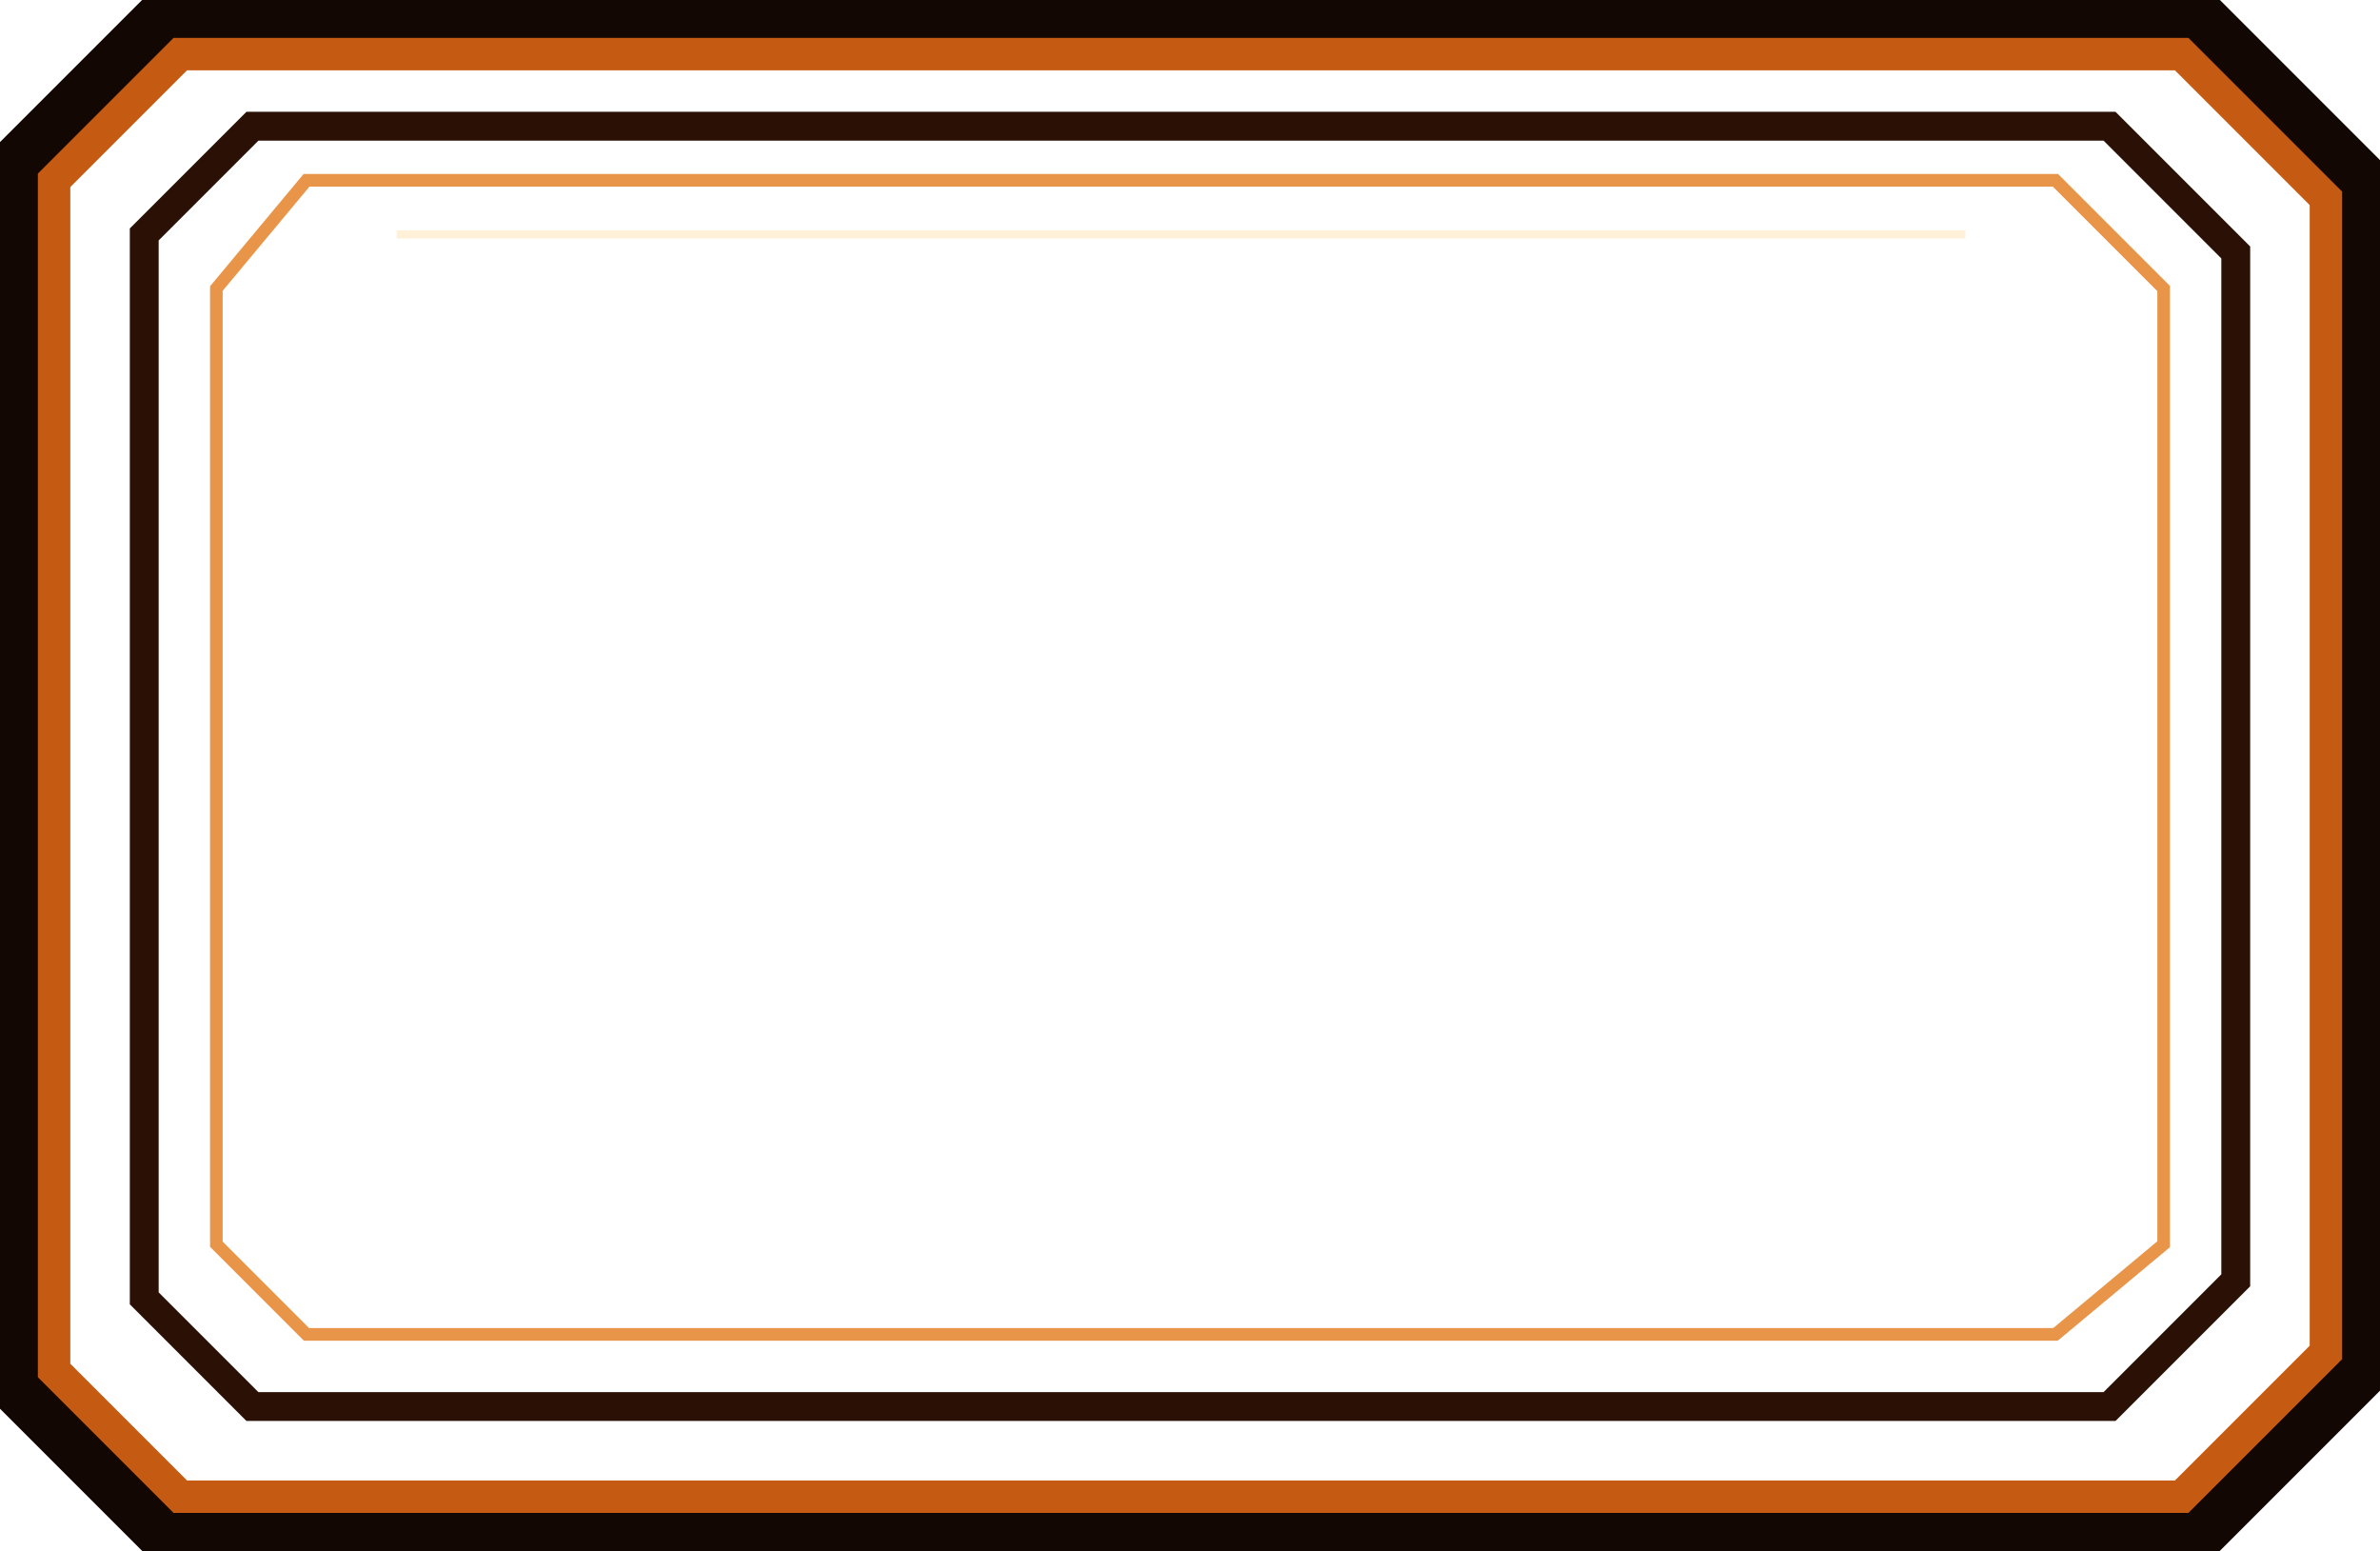
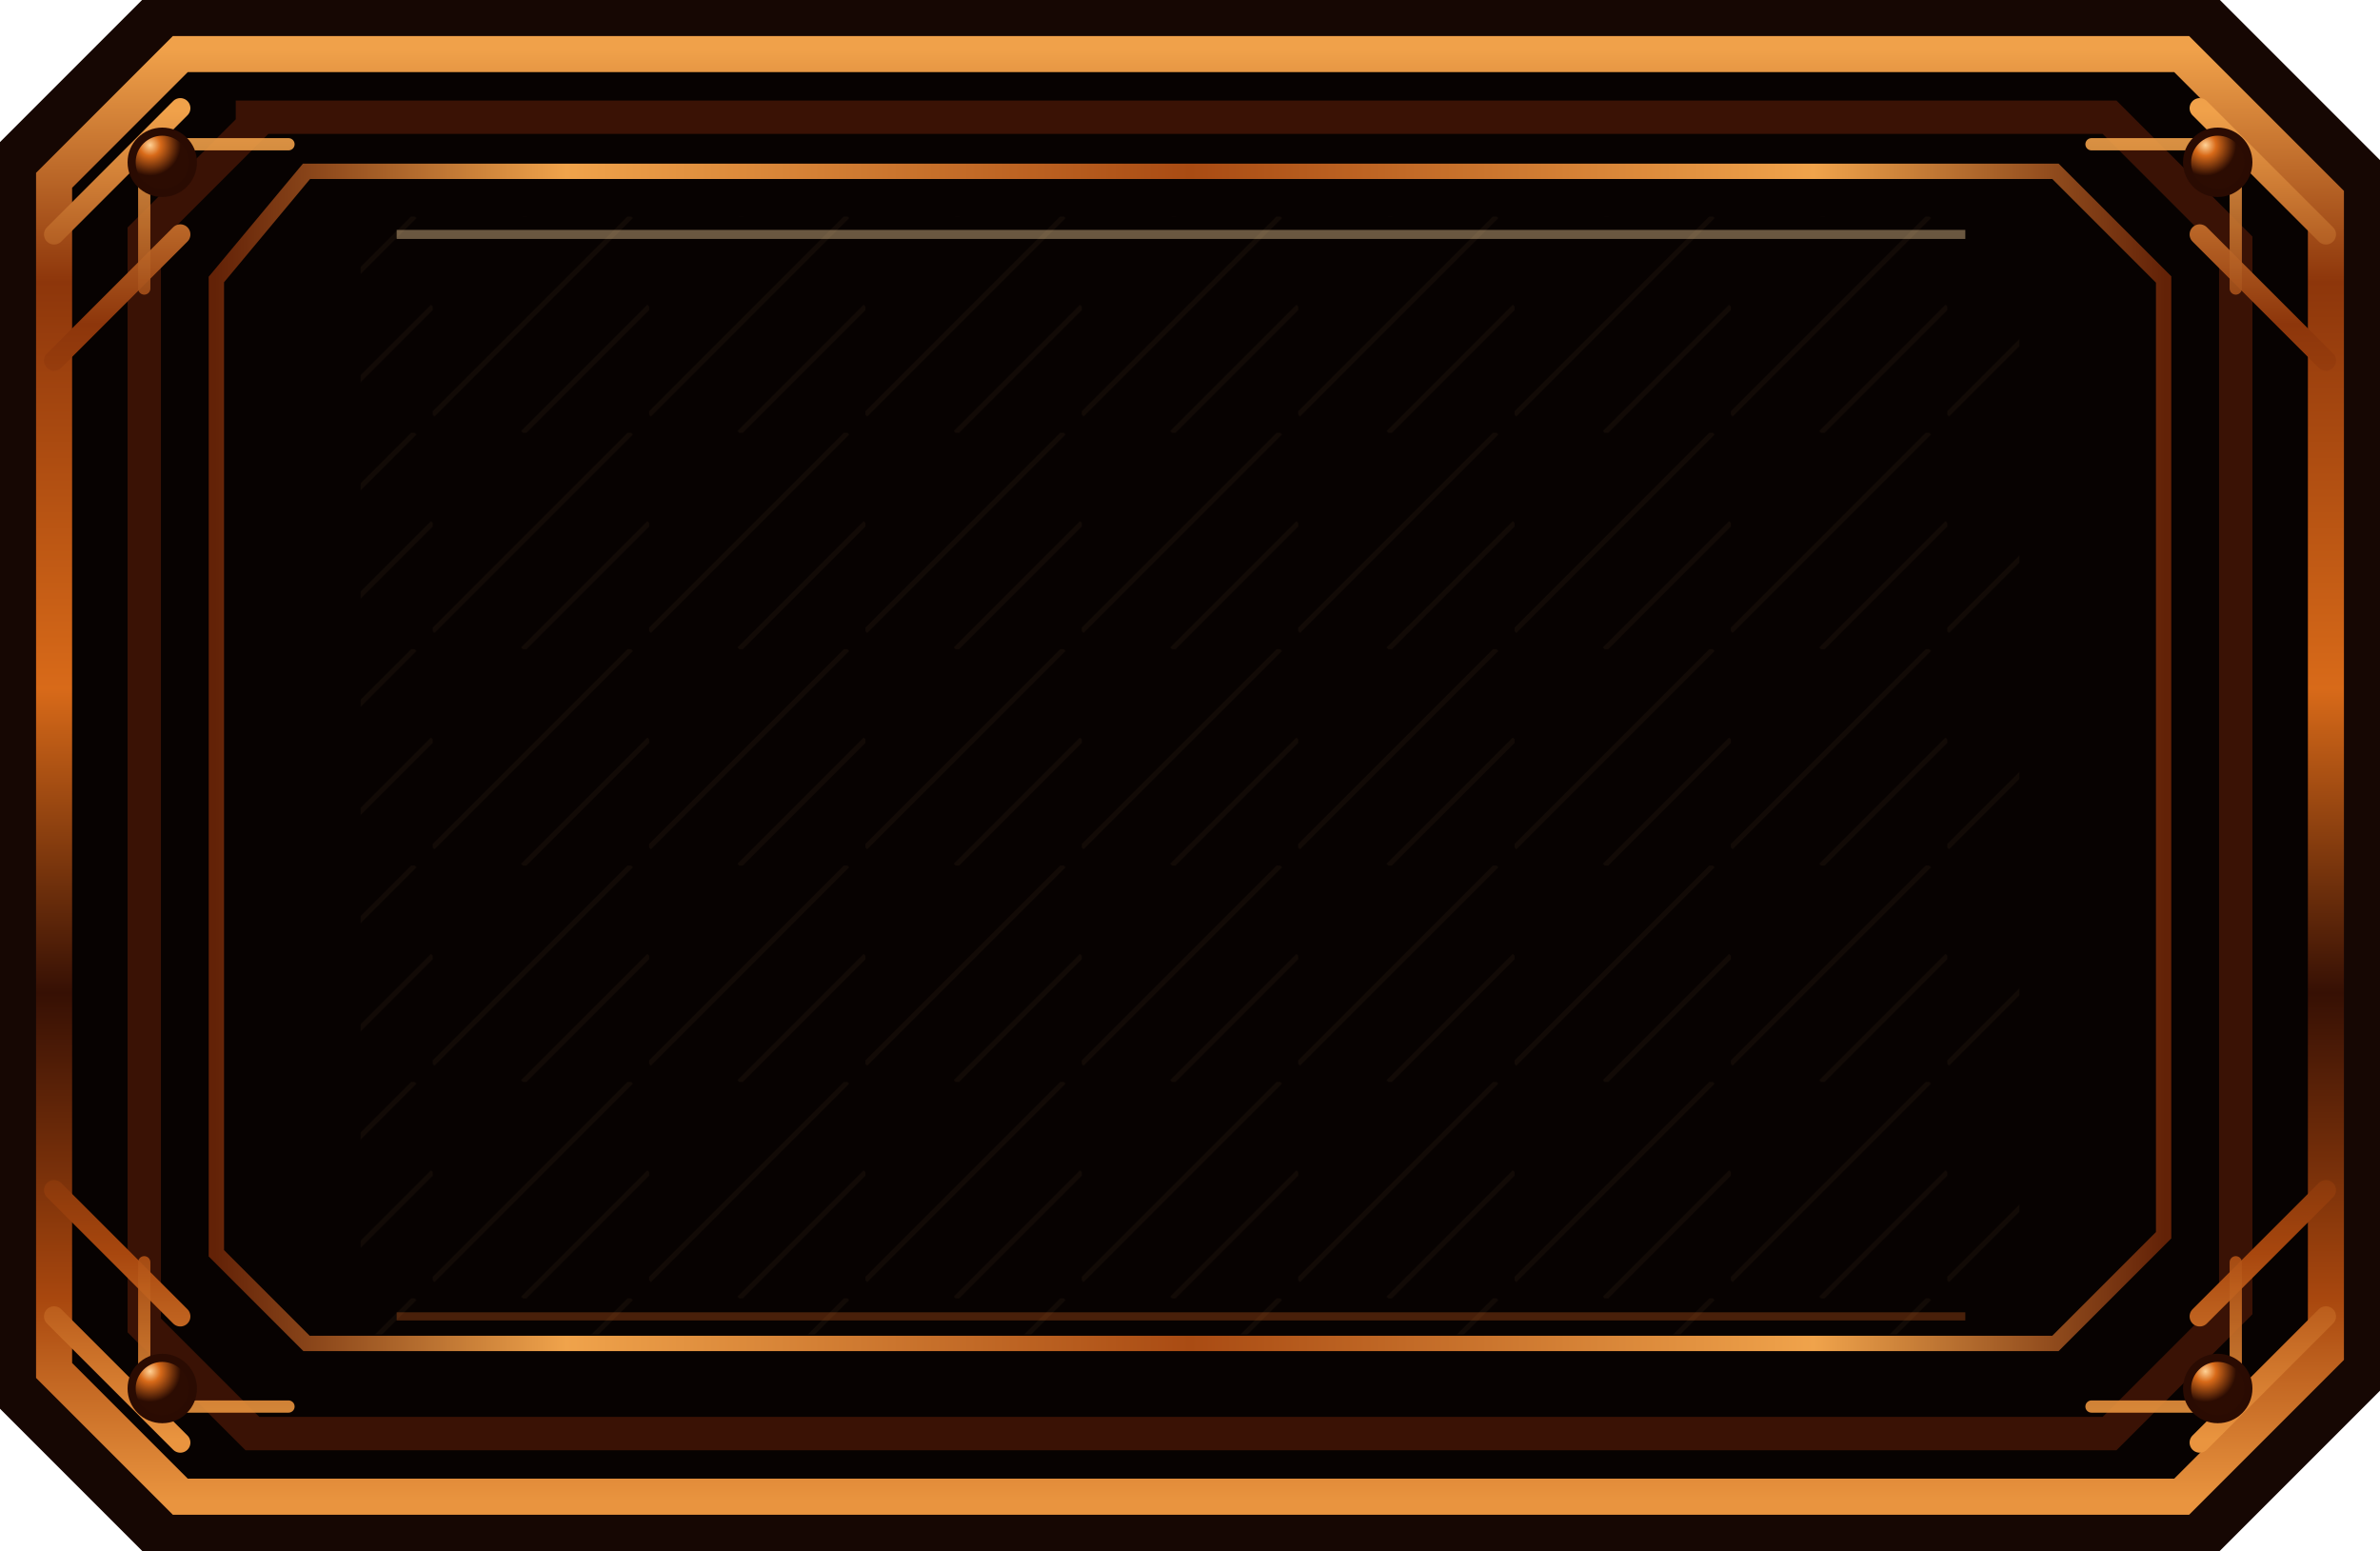
<svg xmlns="http://www.w3.org/2000/svg" viewBox="0 0 132 86" fill="none">
-   <path d="M9 1h113l9 9v66l-9 9H9L1 77V9L9 1Z" stroke="#130703" stroke-width="3" />
-   <path d="M10 3h111l8 8v64l-8 8H10l-7-7V10l7-7Z" stroke="#c55b12" stroke-width="1.8" />
-   <path d="M14 7h103l7 7v57l-7 7H14l-6-6V13l6-6Z" stroke="#2b1105" stroke-width="1.6" />
-   <path d="M17 10h97l6 6v53l-6 5H17l-5-5V16l5-6Z" stroke="#e58a35" stroke-width=".7" opacity=".9" />
-   <path d="M22 13h87" stroke="#ffd28b" stroke-width=".45" opacity=".34" />
+   <defs>
+     <linearGradient id="orange" x1="0" y1="0" x2="0" y2="1">
+       <stop stop-color="#f0a14a" />
+       <stop offset=".16" stop-color="#8d360b" />
+       <stop offset=".44" stop-color="#d86a19" />
+       <stop offset=".65" stop-color="#361004" />
+       <stop offset=".86" stop-color="#a8470e" />
+       <stop offset="1" stop-color="#e9943f" />
+     </linearGradient>
+     <linearGradient id="orangeShine" x1="0" y1="0" x2="1" y2="0">
+       <stop stop-color="#632207" />
+       <stop offset=".18" stop-color="#f0a34b" />
+       <stop offset=".5" stop-color="#a94b13" />
+       <stop offset=".82" stop-color="#f0a34b" />
+       <stop offset="1" stop-color="#632207" />
+     </linearGradient>
+     <radialGradient id="rivet" cx="30%" cy="22%">
+       <stop stop-color="#ffd296" />
+       <stop offset=".35" stop-color="#d86a19" />
+       <stop offset="1" stop-color="#2c0c02" />
+     </radialGradient>
+     <pattern id="grain" width="12" height="12" patternUnits="userSpaceOnUse">
+       <path d="M0 11 11 0M5 12 12 5" stroke="#ffc078" stroke-width=".28" opacity=".14" />
+     </pattern>
+   </defs>
+   <path d="M9 1h113l9 9v66l-9 9H9L1 77V9L9 1Z" fill="#070201" stroke="#160703" stroke-width="3" />
+   <path d="M10 3h111l8 8v64l-8 8H10l-7-7V10l7-7Z" stroke="url(#orange)" stroke-width="2" />
+   <path d="M14 6.5h103l7 7v59l-7 7H14l-6-6V13l6-6Z" stroke="#3a1205" stroke-width="1.85" />
+   <path d="M17 9.5h97l6 6v53l-6 6H17l-5-5v-54l5-6Z" stroke="url(#orangeShine)" stroke-width=".85" />
+   <path d="M20 12h92v62H20Z" fill="url(#grain)" opacity=".32" />
+   <path d="M22 13h87" stroke="#ffd79d" stroke-width=".5" opacity=".4" />
+   <path d="M22 73h87" stroke="#c45a19" stroke-width=".45" opacity=".35" />
+   <g stroke="url(#orange)" stroke-linecap="round" stroke-linejoin="round">
+     <path d="M3 13 10 6m-7 14 7-7M129 13l-7-7m7 14-7-7M3 73l7 7m-7-14 7 7M129 73l-7 7m7-14-7 7" stroke-width="1.12" />
+     <path d="M8 8h8M8 8v8M124 8h-8M124 8v8M8 78h8M8 78v-8M124 78h-8M124 78v-8" stroke-width=".68" opacity=".9" />
+   </g>
+   <g fill="url(#rivet)" stroke="#2a0b02" stroke-width=".45">
+     <circle cx="9" cy="9" r="1.7" />
+     <circle cx="123" cy="9" r="1.7" />
+     <circle cx="9" cy="77" r="1.7" />
+     <circle cx="123" cy="77" r="1.7" />
+   </g>
</svg>
